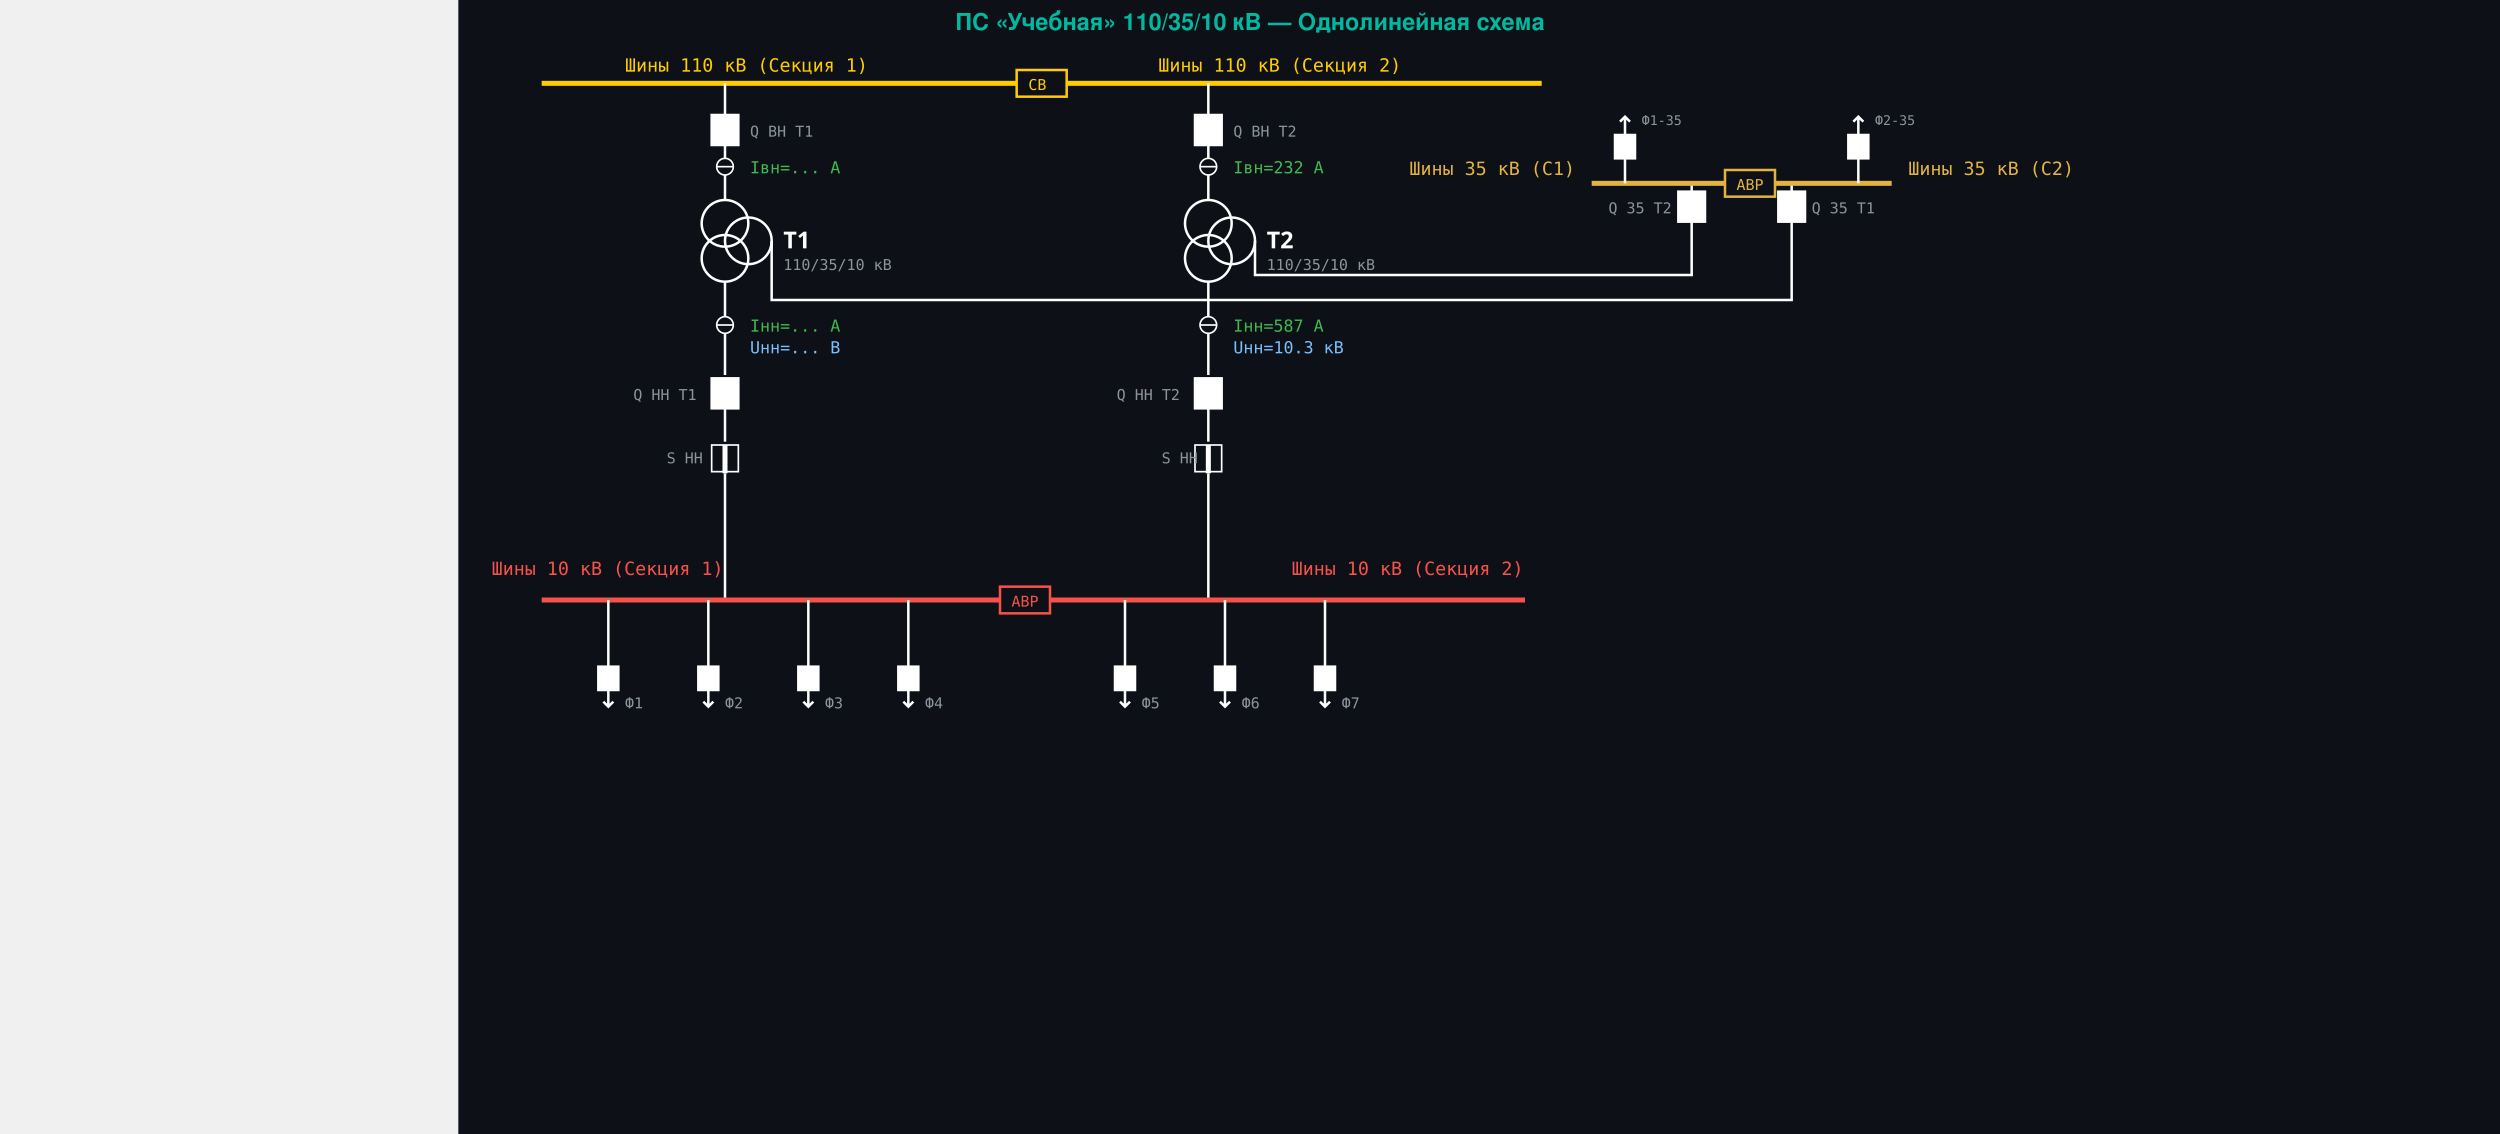
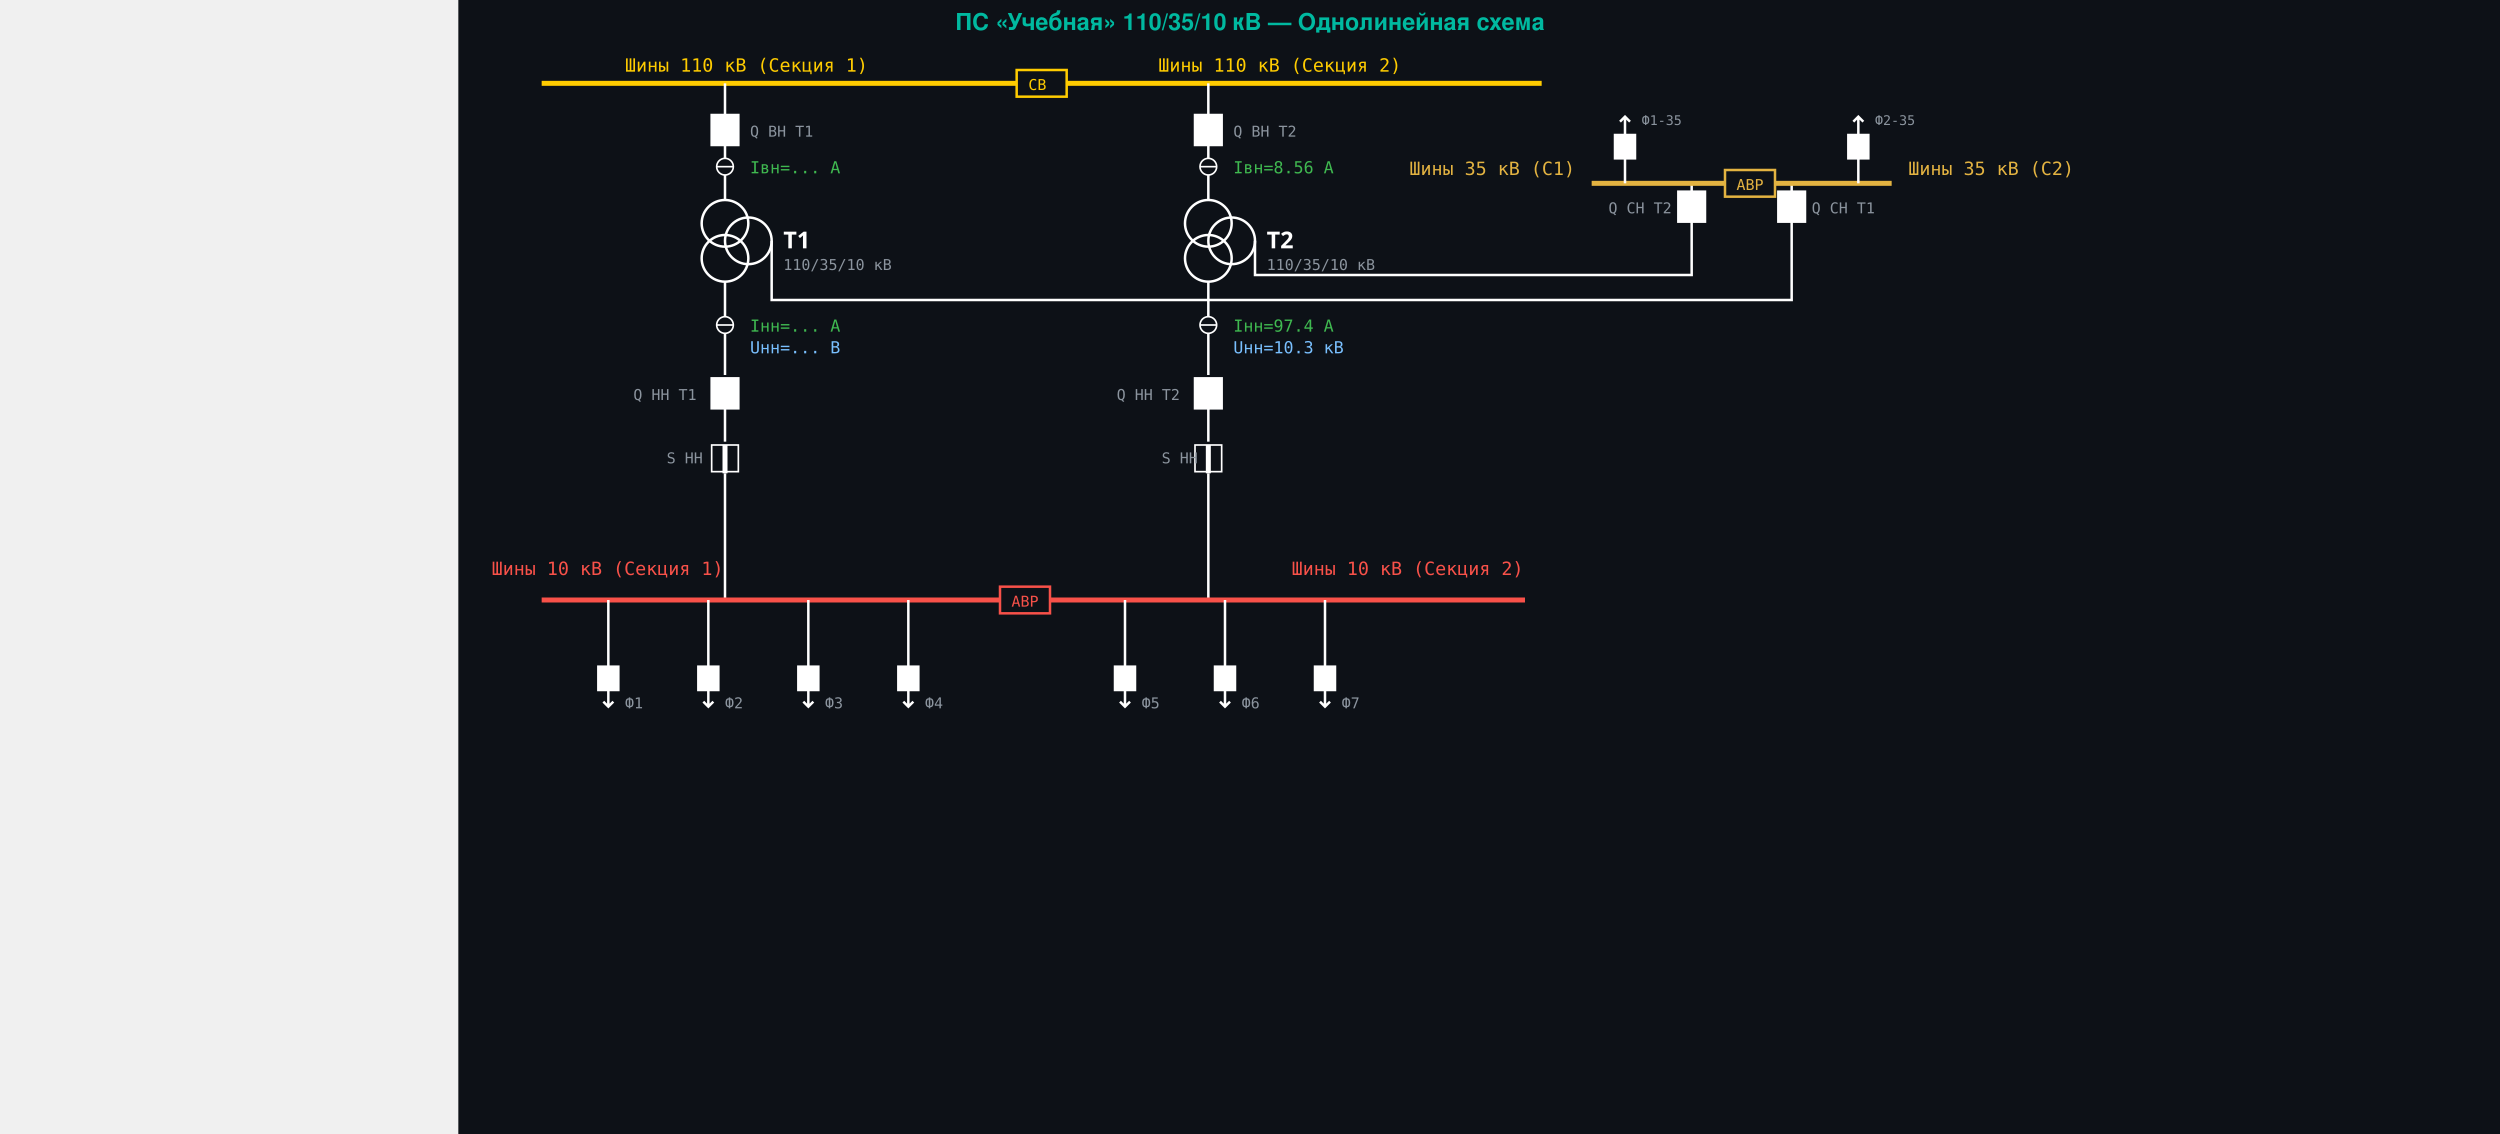
<svg xmlns="http://www.w3.org/2000/svg" width="1500" height="680" viewBox="0 0 950 680" style="vector-effect: non-scaling-stroke;">
  <g>
    <rect fill="#0d1117" id="canvas_background" height="682" width="1500" y="0" x="0" />
  </g>
  <g>
    <text id="title" stroke="none" xml:space="preserve" text-anchor="middle" font-family="Helvetica, Arial, sans-serif" font-size="14" y="18" x="475" fill="#00b9a0" font-weight="bold">ПС «Учебная» 110/35/10 кВ — Однолинейная схема</text>
    <line id="BB110_S1" stroke="#ffcc00" stroke-width="3" x1="50" y1="50" x2="340" y2="50" />
    <line id="BB110_S2" stroke="#ffcc00" stroke-width="3" x1="360" y1="50" x2="650" y2="50" />
    <text fill="#ffcc00" font-family="monospace" font-size="11" x="100" y="43">Шины 110 кВ (Секция 1)</text>
    <text fill="#ffcc00" font-family="monospace" font-size="11" x="420" y="43">Шины 110 кВ (Секция 2)</text>
    <rect x="335" y="42" width="30" height="16" fill="#0d1117" stroke="#ffcc00" stroke-width="1.5" />
    <text fill="#ffcc00" font-family="monospace" font-size="9" x="342" y="54">СВ</text>
    <line stroke="#ffffff" stroke-width="1.5" x1="160" y1="50" x2="160" y2="69" />
    <g id="Q_VN_T1">
      <rect class="XCBR" height="18" width="16" y="69" x="152" stroke-width="1.5" stroke="#ffffff" fill="#ffffff">
        <animate id="open" attributeName="fill" attributeType="XML" to="black" dur="100ms" fill="freeze" begin="indefinite" />
        <animate id="transition" attributeName="fill" attributeType="XML" to="green" dur="10ms" fill="freeze" begin="indefinite" />
        <animate id="close" attributeName="fill" attributeType="XML" to="white" dur="100ms" fill="freeze" begin="indefinite" />
        <animate id="error" attributeName="fill" attributeType="XML" to="red" dur="10ms" fill="freeze" begin="indefinite" />
      </rect>
      <rect class="CSWI" height="18" width="16" y="69" x="152" stroke="none" fill="none" />
      <text fill="#8b949e" font-family="monospace" font-size="9" x="175" y="82">Q ВН Т1</text>
    </g>
    <line stroke="#ffffff" stroke-width="1.5" x1="160" y1="87" x2="160" y2="95" />
    <g id="S12/D1/Q1/I1">
      <circle cx="160" cy="100" r="5" fill="none" stroke="#ffffff" stroke-width="1" />
      <line x1="155" y1="100" x2="165" y2="100" stroke="#ffffff" stroke-width="1" />
      <text id="iec61850://10.0.0.5:102/IED4_SMVMUnn/MMXU1.AvAPhs.mag.f" class="MEAS" data-text="Iвн={value} A" fill="#3fb950" stroke="none" x="175" y="104" font-size="10" font-family="monospace" text-anchor="start" xml:space="preserve">Iвн=... A</text>
    </g>
    <line stroke="#ffffff" stroke-width="1.5" x1="160" y1="105" x2="160" y2="120" />
    <g id="S12/D1/T1">
      <ellipse ry="14" rx="14" cy="134" cx="160" fill="none" stroke-width="1.5" stroke="#ffffff" />
      <ellipse ry="14" rx="14" cy="155" cx="160" fill="none" stroke-width="1.5" stroke="#ffffff" />
      <ellipse ry="14" rx="14" cy="144.5" cx="174" fill="none" stroke-width="1.5" stroke="#ffffff" />
      <text fill="#ffffff" font-family="sans-serif" font-size="14" font-weight="bold" x="195" y="149">Т1</text>
      <text fill="#8b949e" font-family="monospace" font-size="9" x="195" y="162">110/35/10 кВ</text>
    </g>
    <path d="M 188 144.5 V 180 H 800 V 133" stroke="#ffffff" stroke-width="1.5" fill="none" />
    <g id="Q_35_T1">
      <rect class="XCBR" height="18" width="16" y="115" x="792" stroke-width="1.5" stroke="#ffffff" fill="#ffffff">
        <animate id="open" attributeName="fill" attributeType="XML" to="black" dur="100ms" fill="freeze" begin="indefinite" />
        <animate id="transition" attributeName="fill" attributeType="XML" to="green" dur="10ms" fill="freeze" begin="indefinite" />
        <animate id="close" attributeName="fill" attributeType="XML" to="white" dur="100ms" fill="freeze" begin="indefinite" />
        <animate id="error" attributeName="fill" attributeType="XML" to="red" dur="10ms" fill="freeze" begin="indefinite" />
      </rect>
      <rect class="CSWI" height="18" width="16" y="115" x="792" stroke="none" fill="none" />
-       <text fill="#8b949e" font-family="monospace" font-size="9" x="812" y="128" text-anchor="start">Q 35 Т1</text>
+       <text fill="#8b949e" font-family="monospace" font-size="9" x="812" y="128" text-anchor="start">Q СН Т1</text>
    </g>
    <line x1="800" y1="110" x2="800" y2="115" stroke="#ffffff" stroke-width="1.5" />
    <line stroke="#ffffff" stroke-width="1.5" x1="160" y1="169" x2="160" y2="190" />
    <g id="S12/E1/Q1/I1">
      <circle cx="160" cy="195" r="5" fill="none" stroke="#ffffff" stroke-width="1" />
      <line x1="155" y1="195" x2="165" y2="195" stroke="#ffffff" stroke-width="1" />
      <text id="iec61850://10.0.0.4:102/IED3_SMVMUnn/MMXU1.AvAPhs.mag.f" class="MEAS" data-text="Iнн={value} A" fill="#3fb950" stroke="none" x="175" y="199" font-size="10" font-family="monospace" text-anchor="start" xml:space="preserve">Iнн=... A</text>
    </g>
    <g id="S12/E1/Q1/U1">
      <text id="iec61850://10.0.0.4:102/IED3_SMVMUnn/MMXU1.AvPhVPhs.mag.f" class="MEAS" data-text="Uнн={value} В" fill="#79c0ff" stroke="none" x="175" y="212" font-size="10" font-family="monospace" text-anchor="start" xml:space="preserve">Uнн=... В</text>
    </g>
    <line stroke="#ffffff" stroke-width="1.5" x1="160" y1="200" x2="160" y2="225" />
    <g id="S12/E1/Q1/QA1">
      <text id="iec61850://10.0.0.2:102/IED1_XCBRGenericIO/XCBR1.Pos.stVal" class="MEAS" data-text="CBR={value}" fill="#8b949e" stroke="none" x="175" y="240" font-size="9" font-family="monospace" />
      <rect id="iec61850://10.0.0.2:102/IED1_XCBRGenericIO/XCBR1.Pos.stVal" class="XCBR" height="18" width="16" y="227" x="152" stroke-width="1.5" stroke="#ffffff" fill="#ffffff">
        <animate id="open" attributeName="fill" attributeType="XML" to="black" dur="100ms" fill="freeze" begin="indefinite" />
        <animate id="transition" attributeName="fill" attributeType="XML" to="green" dur="10ms" fill="freeze" begin="indefinite" />
        <animate id="close" attributeName="fill" attributeType="XML" to="white" dur="100ms" fill="freeze" begin="indefinite" />
        <animate id="error" attributeName="fill" attributeType="XML" to="red" dur="10ms" fill="freeze" begin="indefinite" />
      </rect>
      <rect id="iec61850://10.0.0.2:102/IED1_XCBRGenericIO/CSWI1.Pos" class="CSWI" height="18" width="16" y="227" x="152" stroke="none" fill="none" />
      <text fill="#8b949e" font-family="monospace" font-size="9" x="105" y="240">Q НН Т1</text>
    </g>
    <line stroke="#ffffff" stroke-width="1.5" x1="160" y1="245" x2="160" y2="265" />
    <g id="S12/E1/Q1/QB1">
      <text id="iec61850://10.0.0.2:102/IED1_XCBRGenericIO/XSWI2.Pos.stVal" class="MEAS" data-text="DIS={value}" fill="#8b949e" stroke="none" x="175" y="278" font-size="9" font-family="monospace" />
      <rect id="iec61850://10.0.0.2:102/IED1_XCBRGenericIO/CSWI2.Pos" class="CSWI" height="16" width="16" y="267" x="152" stroke="#ffffff" fill="#0d1117" />
      <line id="iec61850://10.0.0.2:102/IED1_XCBRGenericIO/XSWI2.Pos.stVal" class="XSWI" stroke="#ffffff" y2="284" x2="160" y1="267" x1="160" stroke-width="3" fill="none">
        <animateTransform id="open" attributeName="transform" attributeType="XML" type="rotate" to="90 160 276" dur="100ms" fill="freeze" begin="indefinite" />
        <animateTransform id="close" attributeName="transform" attributeType="XML" type="rotate" to="0 160 276" dur="100ms" fill="freeze" begin="indefinite" />
        <animateTransform id="transition" attributeName="transform" attributeType="XML" type="rotate" to="45 160 276" dur="100ms" fill="freeze" begin="indefinite" />
        <animateTransform id="error" attributeName="stroke" attributeType="XML" to="red" dur="100ms" fill="freeze" begin="indefinite" />
      </line>
      <text fill="#8b949e" font-family="monospace" font-size="9" x="125" y="278">S НН</text>
    </g>
    <line stroke="#ffffff" stroke-width="1.5" x1="160" y1="284" x2="160" y2="360" />
    <line stroke="#ffffff" stroke-width="1.5" x1="450" y1="50" x2="450" y2="69" />
    <g id="Q_VN_T2">
      <rect class="XCBR" height="18" width="16" y="69" x="442" stroke-width="1.5" stroke="#ffffff" fill="#ffffff">
        <animate id="open" attributeName="fill" attributeType="XML" to="black" dur="100ms" fill="freeze" begin="indefinite" />
        <animate id="transition" attributeName="fill" attributeType="XML" to="green" dur="10ms" fill="freeze" begin="indefinite" />
        <animate id="close" attributeName="fill" attributeType="XML" to="white" dur="100ms" fill="freeze" begin="indefinite" />
        <animate id="error" attributeName="fill" attributeType="XML" to="red" dur="10ms" fill="freeze" begin="indefinite" />
      </rect>
      <rect class="CSWI" height="18" width="16" y="69" x="442" stroke="none" fill="none" />
      <text fill="#8b949e" font-family="monospace" font-size="9" x="465" y="82">Q ВН Т2</text>
    </g>
    <line stroke="#ffffff" stroke-width="1.5" x1="450" y1="87" x2="450" y2="95" />
    <circle cx="450" cy="100" r="5" fill="none" stroke="#ffffff" stroke-width="1" />
    <line x1="445" y1="100" x2="455" y2="100" stroke="#ffffff" stroke-width="1" />
-     <text fill="#3fb950" font-family="monospace" font-size="10" x="465" y="104">Iвн=232 A</text>
+     <text fill="#3fb950" font-family="monospace" font-size="10" x="465" y="104">Iвн=8.56 A</text>
    <line stroke="#ffffff" stroke-width="1.5" x1="450" y1="105" x2="450" y2="120" />
    <g id="T2">
      <ellipse ry="14" rx="14" cy="134" cx="450" fill="none" stroke-width="1.5" stroke="#ffffff" />
      <ellipse ry="14" rx="14" cy="155" cx="450" fill="none" stroke-width="1.5" stroke="#ffffff" />
      <ellipse ry="14" rx="14" cy="144.5" cx="464" fill="none" stroke-width="1.5" stroke="#ffffff" />
      <text fill="#ffffff" font-family="sans-serif" font-size="14" font-weight="bold" x="485" y="149">Т2</text>
      <text fill="#8b949e" font-family="monospace" font-size="9" x="485" y="162">110/35/10 кВ</text>
    </g>
    <path d="M 478 144.5 V 165 H 740 V 133" stroke="#ffffff" stroke-width="1.5" fill="none" />
    <g id="Q_35_T2">
      <rect class="XCBR" height="18" width="16" y="115" x="732" stroke-width="1.5" stroke="#ffffff" fill="#ffffff">
        <animate id="open" attributeName="fill" attributeType="XML" to="black" dur="100ms" fill="freeze" begin="indefinite" />
        <animate id="transition" attributeName="fill" attributeType="XML" to="green" dur="10ms" fill="freeze" begin="indefinite" />
        <animate id="close" attributeName="fill" attributeType="XML" to="white" dur="100ms" fill="freeze" begin="indefinite" />
        <animate id="error" attributeName="fill" attributeType="XML" to="red" dur="10ms" fill="freeze" begin="indefinite" />
      </rect>
      <rect class="CSWI" height="18" width="16" y="115" x="732" stroke="none" fill="none" />
-       <text fill="#8b949e" font-family="monospace" font-size="9" x="728" y="128" text-anchor="end">Q 35 Т2</text>
+       <text fill="#8b949e" font-family="monospace" font-size="9" x="728" y="128" text-anchor="end">Q СН Т2</text>
    </g>
    <line x1="740" y1="110" x2="740" y2="115" stroke="#ffffff" stroke-width="1.5" />
    <line stroke="#ffffff" stroke-width="1.5" x1="450" y1="169" x2="450" y2="190" />
    <circle cx="450" cy="195" r="5" fill="none" stroke="#ffffff" stroke-width="1" />
    <line x1="445" y1="195" x2="455" y2="195" stroke="#ffffff" stroke-width="1" />
-     <text fill="#3fb950" font-family="monospace" font-size="10" x="465" y="199">Iнн=587 A</text>
+     <text fill="#3fb950" font-family="monospace" font-size="10" x="465" y="199">Iнн=97.4 A</text>
    <text fill="#79c0ff" font-family="monospace" font-size="10" x="465" y="212">Uнн=10.3 кВ</text>
    <line stroke="#ffffff" stroke-width="1.5" x1="450" y1="200" x2="450" y2="225" />
    <g id="Q_T2">
      <rect class="XCBR" height="18" width="16" y="227" x="442" stroke-width="1.5" stroke="#ffffff" fill="#ffffff">
        <animate id="open" attributeName="fill" attributeType="XML" to="black" dur="100ms" fill="freeze" begin="indefinite" />
        <animate id="transition" attributeName="fill" attributeType="XML" to="green" dur="10ms" fill="freeze" begin="indefinite" />
        <animate id="close" attributeName="fill" attributeType="XML" to="white" dur="100ms" fill="freeze" begin="indefinite" />
        <animate id="error" attributeName="fill" attributeType="XML" to="red" dur="10ms" fill="freeze" begin="indefinite" />
      </rect>
      <rect class="CSWI" height="18" width="16" y="227" x="442" stroke="none" fill="none" />
      <text fill="#8b949e" font-family="monospace" font-size="9" x="395" y="240">Q НН Т2</text>
    </g>
    <line stroke="#ffffff" stroke-width="1.5" x1="450" y1="245" x2="450" y2="265" />
    <rect height="16" width="16" y="267" x="442" stroke="#ffffff" fill="#0d1117" />
    <line stroke="#ffffff" y2="284" x2="450" y1="267" x1="450" stroke-width="3" fill="none" />
    <text fill="#8b949e" font-family="monospace" font-size="9" x="422" y="278">S НН</text>
    <line stroke="#ffffff" stroke-width="1.5" x1="450" y1="284" x2="450" y2="360" />
    <line id="BB35_S1" stroke="#e3b341" stroke-width="3" x1="680" y1="110" x2="760" y2="110" />
    <line id="BB35_S2" stroke="#e3b341" stroke-width="3" x1="780" y1="110" x2="860" y2="110" />
    <text fill="#e3b341" font-family="monospace" font-size="11" x="670" y="105" text-anchor="end">Шины 35 кВ (С1)</text>
    <text fill="#e3b341" font-family="monospace" font-size="11" x="870" y="105" text-anchor="start">Шины 35 кВ (С2)</text>
    <rect x="760" y="102" width="30" height="16" fill="#0d1117" stroke="#e3b341" stroke-width="1.5" />
    <text fill="#e3b341" font-family="monospace" font-size="9" x="775" y="114" text-anchor="middle">АВР</text>
    <g id="F1-35">
      <line stroke="#ffffff" stroke-width="1.5" x1="700" y1="110" x2="700" y2="95" />
      <rect class="XCBR" height="14" width="12" y="81" x="694" stroke-width="1.5" stroke="#ffffff" fill="#ffffff">
        <animate id="open" attributeName="fill" attributeType="XML" to="black" dur="100ms" fill="freeze" begin="indefinite" />
        <animate id="transition" attributeName="fill" attributeType="XML" to="green" dur="10ms" fill="freeze" begin="indefinite" />
        <animate id="close" attributeName="fill" attributeType="XML" to="white" dur="100ms" fill="freeze" begin="indefinite" />
        <animate id="error" attributeName="fill" attributeType="XML" to="red" dur="10ms" fill="freeze" begin="indefinite" />
      </rect>
      <rect class="CSWI" height="14" width="12" y="81" x="694" stroke="none" fill="none" />
      <path d="M 700 81 v -11 m -3 3 l 3 -3 l 3 3" stroke="#ffffff" stroke-width="1.5" fill="none" />
      <text fill="#8b949e" font-family="monospace" font-size="8" x="710" y="75">Ф1-35</text>
    </g>
    <g id="F2-35">
      <line stroke="#ffffff" stroke-width="1.5" x1="840" y1="110" x2="840" y2="95" />
      <rect class="XCBR" height="14" width="12" y="81" x="834" stroke-width="1.5" stroke="#ffffff" fill="#ffffff">
        <animate id="open" attributeName="fill" attributeType="XML" to="black" dur="100ms" fill="freeze" begin="indefinite" />
        <animate id="transition" attributeName="fill" attributeType="XML" to="green" dur="10ms" fill="freeze" begin="indefinite" />
        <animate id="close" attributeName="fill" attributeType="XML" to="white" dur="100ms" fill="freeze" begin="indefinite" />
        <animate id="error" attributeName="fill" attributeType="XML" to="red" dur="10ms" fill="freeze" begin="indefinite" />
      </rect>
      <rect class="CSWI" height="14" width="12" y="81" x="834" stroke="none" fill="none" />
      <path d="M 840 81 v -11 m -3 3 l 3 -3 l 3 3" stroke="#ffffff" stroke-width="1.5" fill="none" />
      <text fill="#8b949e" font-family="monospace" font-size="8" x="850" y="75">Ф2-35</text>
    </g>
    <line id="BB10_S1" stroke="#f85149" stroke-width="3" x1="50" y1="360" x2="330" y2="360" />
    <line id="BB10_S2" stroke="#f85149" stroke-width="3" x1="350" y1="360" x2="640" y2="360" />
    <text fill="#f85149" font-family="monospace" font-size="11" x="20" y="345" text-anchor="start">Шины 10 кВ (Секция 1)</text>
    <text fill="#f85149" font-family="monospace" font-size="11" x="500" y="345" text-anchor="start">Шины 10 кВ (Секция 2)</text>
    <rect x="325" y="352" width="30" height="16" fill="#0d1117" stroke="#f85149" stroke-width="1.5" />
    <text fill="#f85149" font-family="monospace" font-size="9" x="340" y="364" text-anchor="middle">АВР</text>
    <g id="F1">
      <line stroke="#ffffff" stroke-width="1.5" x1="90" y1="360" x2="90" y2="400" />
      <rect class="XCBR" height="14" width="12" y="400" x="84" stroke-width="1.5" stroke="#ffffff" fill="#ffffff">
        <animate id="open" attributeName="fill" attributeType="XML" to="black" dur="100ms" fill="freeze" begin="indefinite" />
        <animate id="transition" attributeName="fill" attributeType="XML" to="green" dur="10ms" fill="freeze" begin="indefinite" />
        <animate id="close" attributeName="fill" attributeType="XML" to="white" dur="100ms" fill="freeze" begin="indefinite" />
        <animate id="error" attributeName="fill" attributeType="XML" to="red" dur="10ms" fill="freeze" begin="indefinite" />
      </rect>
      <rect class="CSWI" height="14" width="12" y="400" x="84" stroke="none" fill="none" />
      <path d="M 90 414 v 10 m -3 -3 l 3 3 l 3 -3" stroke="#ffffff" stroke-width="1.5" fill="none" />
      <text fill="#8b949e" font-family="monospace" font-size="9" x="100" y="425">Ф1</text>
    </g>
    <g id="F2">
      <line stroke="#ffffff" stroke-width="1.5" x1="150" y1="360" x2="150" y2="400" />
      <rect class="XCBR" height="14" width="12" y="400" x="144" stroke-width="1.5" stroke="#ffffff" fill="#ffffff">
        <animate id="open" attributeName="fill" attributeType="XML" to="black" dur="100ms" fill="freeze" begin="indefinite" />
        <animate id="transition" attributeName="fill" attributeType="XML" to="green" dur="10ms" fill="freeze" begin="indefinite" />
        <animate id="close" attributeName="fill" attributeType="XML" to="white" dur="100ms" fill="freeze" begin="indefinite" />
        <animate id="error" attributeName="fill" attributeType="XML" to="red" dur="10ms" fill="freeze" begin="indefinite" />
      </rect>
      <rect class="CSWI" height="14" width="12" y="400" x="144" stroke="none" fill="none" />
      <path d="M 150 414 v 10 m -3 -3 l 3 3 l 3 -3" stroke="#ffffff" stroke-width="1.5" fill="none" />
      <text fill="#8b949e" font-family="monospace" font-size="9" x="160" y="425">Ф2</text>
    </g>
    <g id="F3">
      <line stroke="#ffffff" stroke-width="1.5" x1="210" y1="360" x2="210" y2="400" />
      <rect class="XCBR" height="14" width="12" y="400" x="204" stroke-width="1.5" stroke="#ffffff" fill="#ffffff">
        <animate id="open" attributeName="fill" attributeType="XML" to="black" dur="100ms" fill="freeze" begin="indefinite" />
        <animate id="transition" attributeName="fill" attributeType="XML" to="green" dur="10ms" fill="freeze" begin="indefinite" />
        <animate id="close" attributeName="fill" attributeType="XML" to="white" dur="100ms" fill="freeze" begin="indefinite" />
        <animate id="error" attributeName="fill" attributeType="XML" to="red" dur="10ms" fill="freeze" begin="indefinite" />
      </rect>
      <rect class="CSWI" height="14" width="12" y="400" x="204" stroke="none" fill="none" />
      <path d="M 210 414 v 10 m -3 -3 l 3 3 l 3 -3" stroke="#ffffff" stroke-width="1.5" fill="none" />
      <text fill="#8b949e" font-family="monospace" font-size="9" x="220" y="425">Ф3</text>
    </g>
    <g id="F4">
      <line stroke="#ffffff" stroke-width="1.5" x1="270" y1="360" x2="270" y2="400" />
      <rect class="XCBR" height="14" width="12" y="400" x="264" stroke-width="1.5" stroke="#ffffff" fill="#ffffff">
        <animate id="open" attributeName="fill" attributeType="XML" to="black" dur="100ms" fill="freeze" begin="indefinite" />
        <animate id="transition" attributeName="fill" attributeType="XML" to="green" dur="10ms" fill="freeze" begin="indefinite" />
        <animate id="close" attributeName="fill" attributeType="XML" to="white" dur="100ms" fill="freeze" begin="indefinite" />
        <animate id="error" attributeName="fill" attributeType="XML" to="red" dur="10ms" fill="freeze" begin="indefinite" />
      </rect>
      <rect class="CSWI" height="14" width="12" y="400" x="264" stroke="none" fill="none" />
      <path d="M 270 414 v 10 m -3 -3 l 3 3 l 3 -3" stroke="#ffffff" stroke-width="1.5" fill="none" />
      <text fill="#8b949e" font-family="monospace" font-size="9" x="280" y="425">Ф4</text>
    </g>
    <g id="F5">
      <line stroke="#ffffff" stroke-width="1.5" x1="400" y1="360" x2="400" y2="400" />
      <rect class="XCBR" height="14" width="12" y="400" x="394" stroke-width="1.5" stroke="#ffffff" fill="#ffffff">
        <animate id="open" attributeName="fill" attributeType="XML" to="black" dur="100ms" fill="freeze" begin="indefinite" />
        <animate id="transition" attributeName="fill" attributeType="XML" to="green" dur="10ms" fill="freeze" begin="indefinite" />
        <animate id="close" attributeName="fill" attributeType="XML" to="white" dur="100ms" fill="freeze" begin="indefinite" />
        <animate id="error" attributeName="fill" attributeType="XML" to="red" dur="10ms" fill="freeze" begin="indefinite" />
      </rect>
      <rect class="CSWI" height="14" width="12" y="400" x="394" stroke="none" fill="none" />
      <path d="M 400 414 v 10 m -3 -3 l 3 3 l 3 -3" stroke="#ffffff" stroke-width="1.5" fill="none" />
      <text fill="#8b949e" font-family="monospace" font-size="9" x="410" y="425">Ф5</text>
    </g>
    <g id="F6">
      <line stroke="#ffffff" stroke-width="1.5" x1="460" y1="360" x2="460" y2="400" />
      <rect class="XCBR" height="14" width="12" y="400" x="454" stroke-width="1.5" stroke="#ffffff" fill="#ffffff">
        <animate id="open" attributeName="fill" attributeType="XML" to="black" dur="100ms" fill="freeze" begin="indefinite" />
        <animate id="transition" attributeName="fill" attributeType="XML" to="green" dur="10ms" fill="freeze" begin="indefinite" />
        <animate id="close" attributeName="fill" attributeType="XML" to="white" dur="100ms" fill="freeze" begin="indefinite" />
        <animate id="error" attributeName="fill" attributeType="XML" to="red" dur="10ms" fill="freeze" begin="indefinite" />
      </rect>
      <rect class="CSWI" height="14" width="12" y="400" x="454" stroke="none" fill="none" />
      <path d="M 460 414 v 10 m -3 -3 l 3 3 l 3 -3" stroke="#ffffff" stroke-width="1.5" fill="none" />
      <text fill="#8b949e" font-family="monospace" font-size="9" x="470" y="425">Ф6</text>
    </g>
    <g id="F7">
      <line stroke="#ffffff" stroke-width="1.5" x1="520" y1="360" x2="520" y2="400" />
      <rect class="XCBR" height="14" width="12" y="400" x="514" stroke-width="1.5" stroke="#ffffff" fill="#ffffff">
        <animate id="open" attributeName="fill" attributeType="XML" to="black" dur="100ms" fill="freeze" begin="indefinite" />
        <animate id="transition" attributeName="fill" attributeType="XML" to="green" dur="10ms" fill="freeze" begin="indefinite" />
        <animate id="close" attributeName="fill" attributeType="XML" to="white" dur="100ms" fill="freeze" begin="indefinite" />
        <animate id="error" attributeName="fill" attributeType="XML" to="red" dur="10ms" fill="freeze" begin="indefinite" />
      </rect>
      <rect class="CSWI" height="14" width="12" y="400" x="514" stroke="none" fill="none" />
      <path d="M 520 414 v 10 m -3 -3 l 3 3 l 3 -3" stroke="#ffffff" stroke-width="1.5" fill="none" />
      <text fill="#8b949e" font-family="monospace" font-size="9" x="530" y="425">Ф7</text>
    </g>
    <text id="iec61850://10.0.0.3:102/[MX] IED2_PTOCGenericIO/GGIO1.AnIn1.mag.f" class="MEAS" data-text="" fill="none" stroke="none" x="0" y="0" />
  </g>
</svg>
